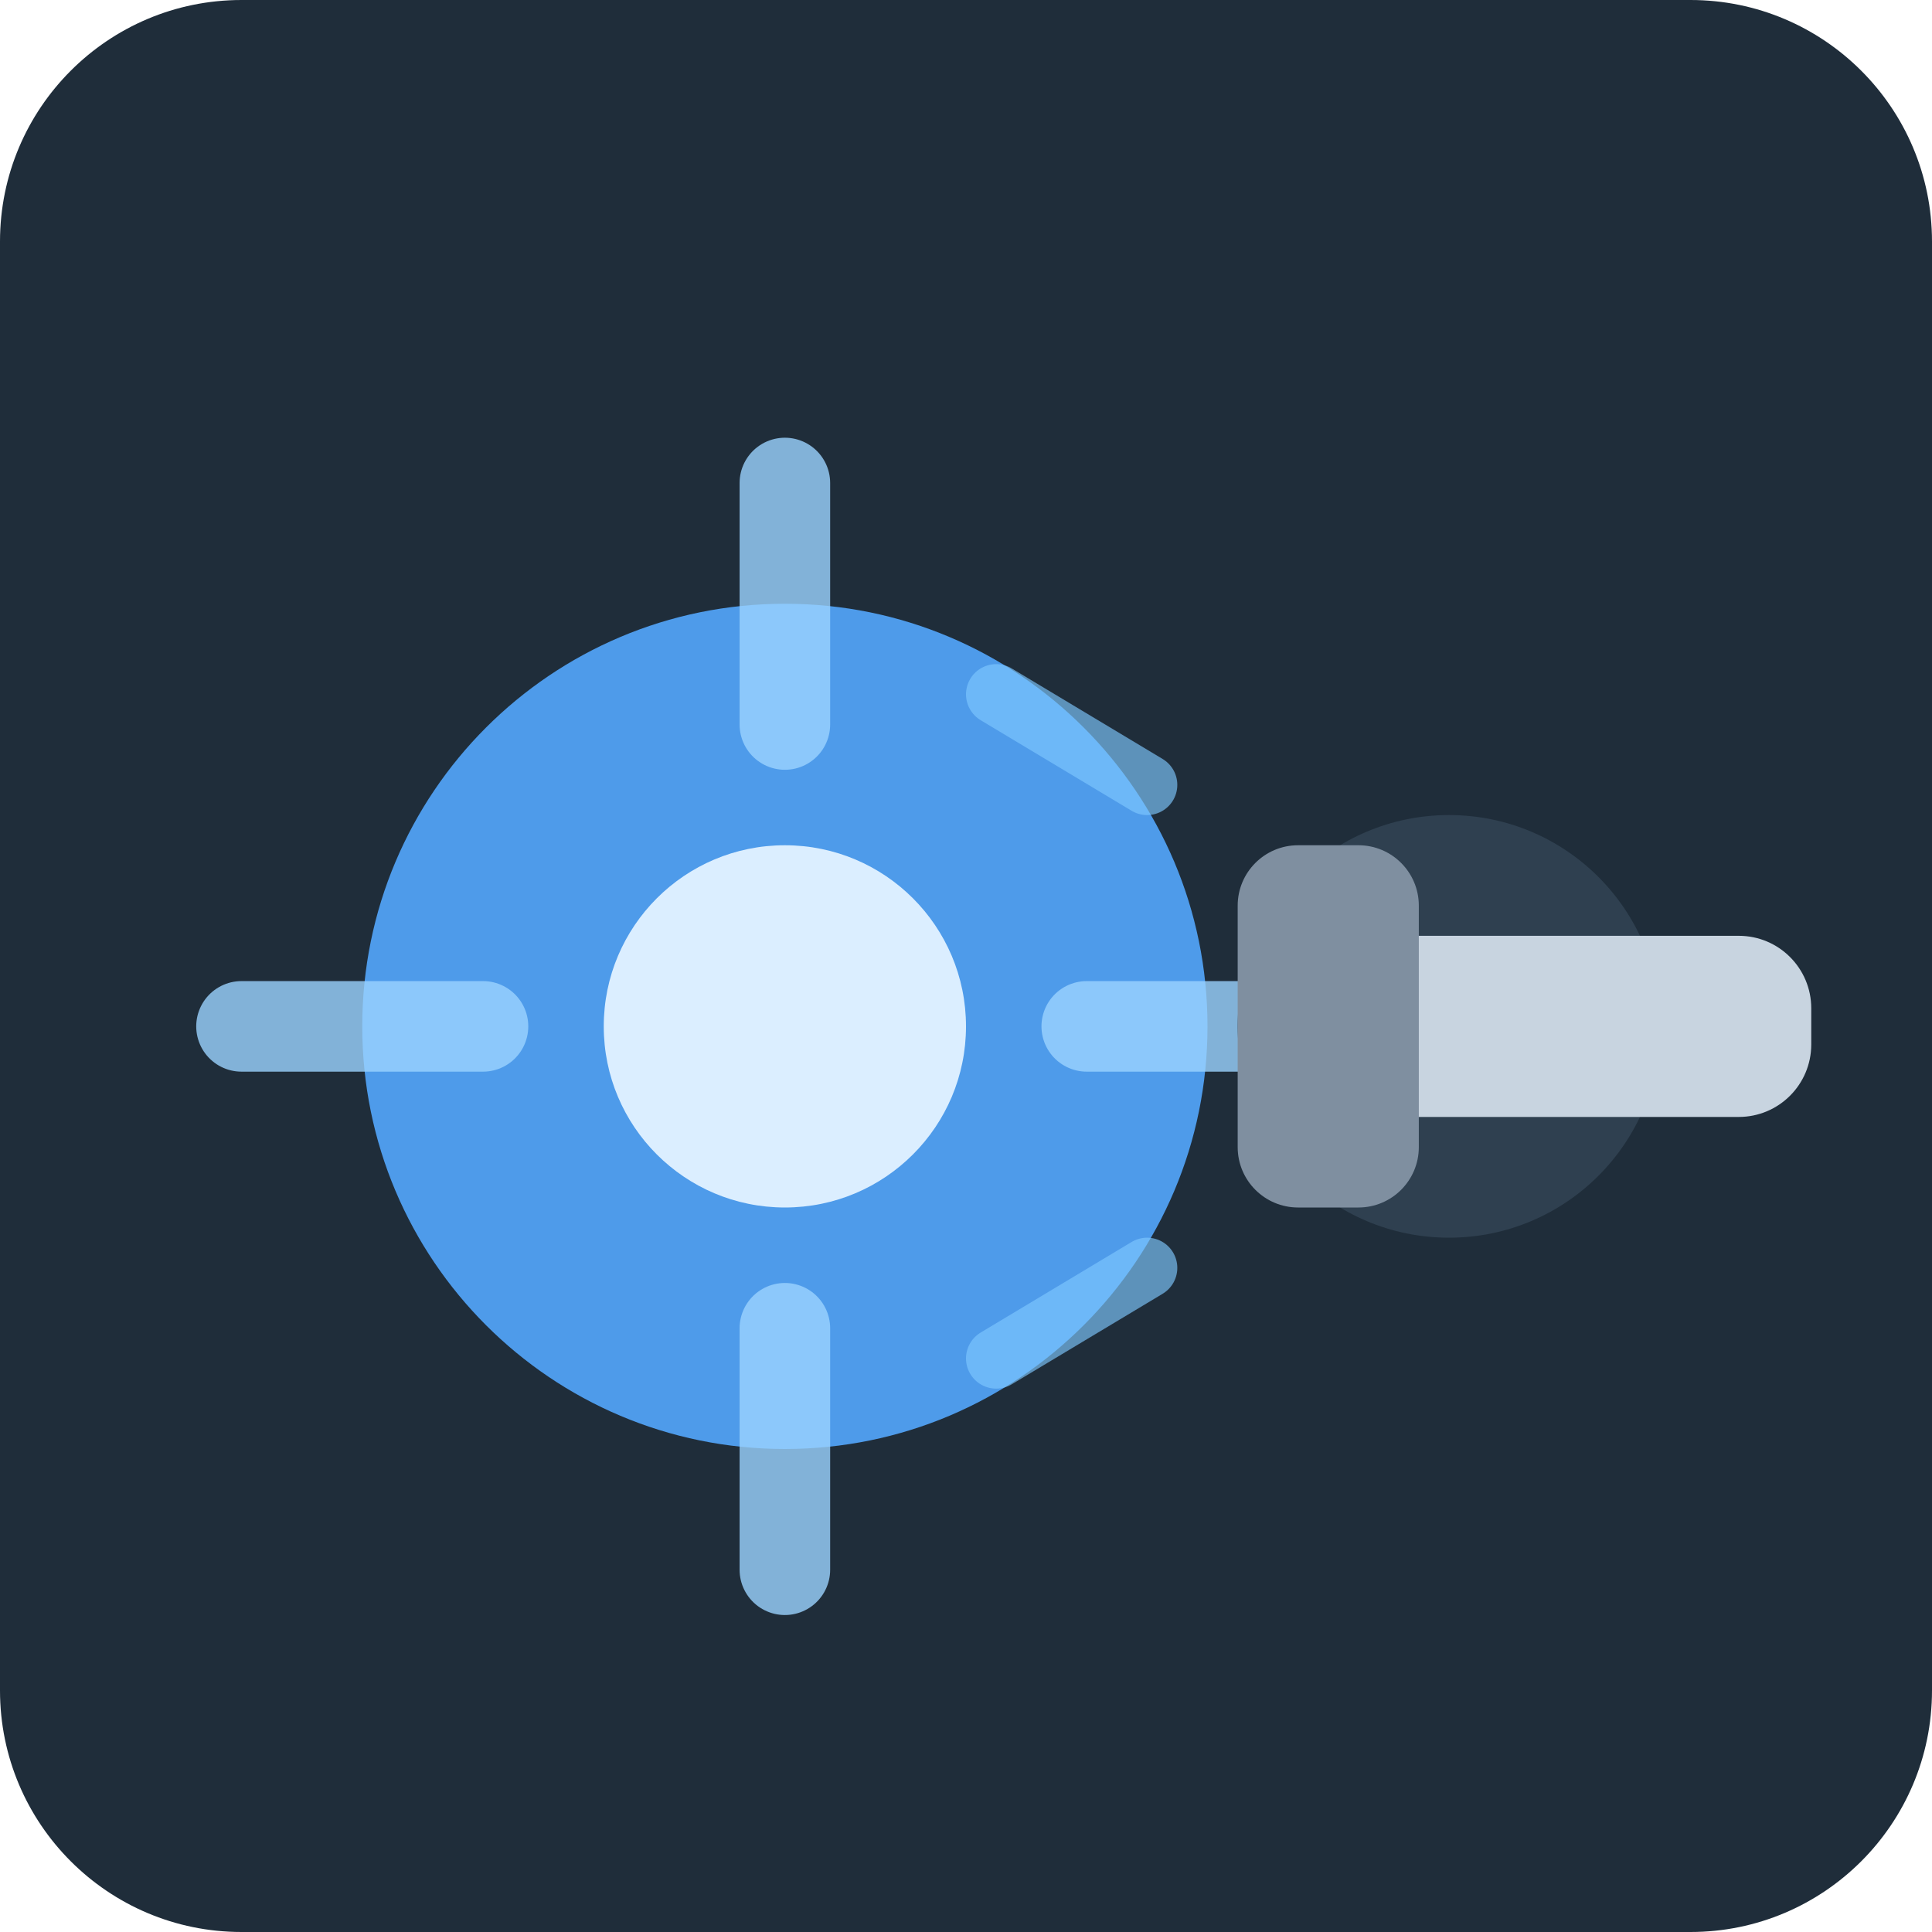
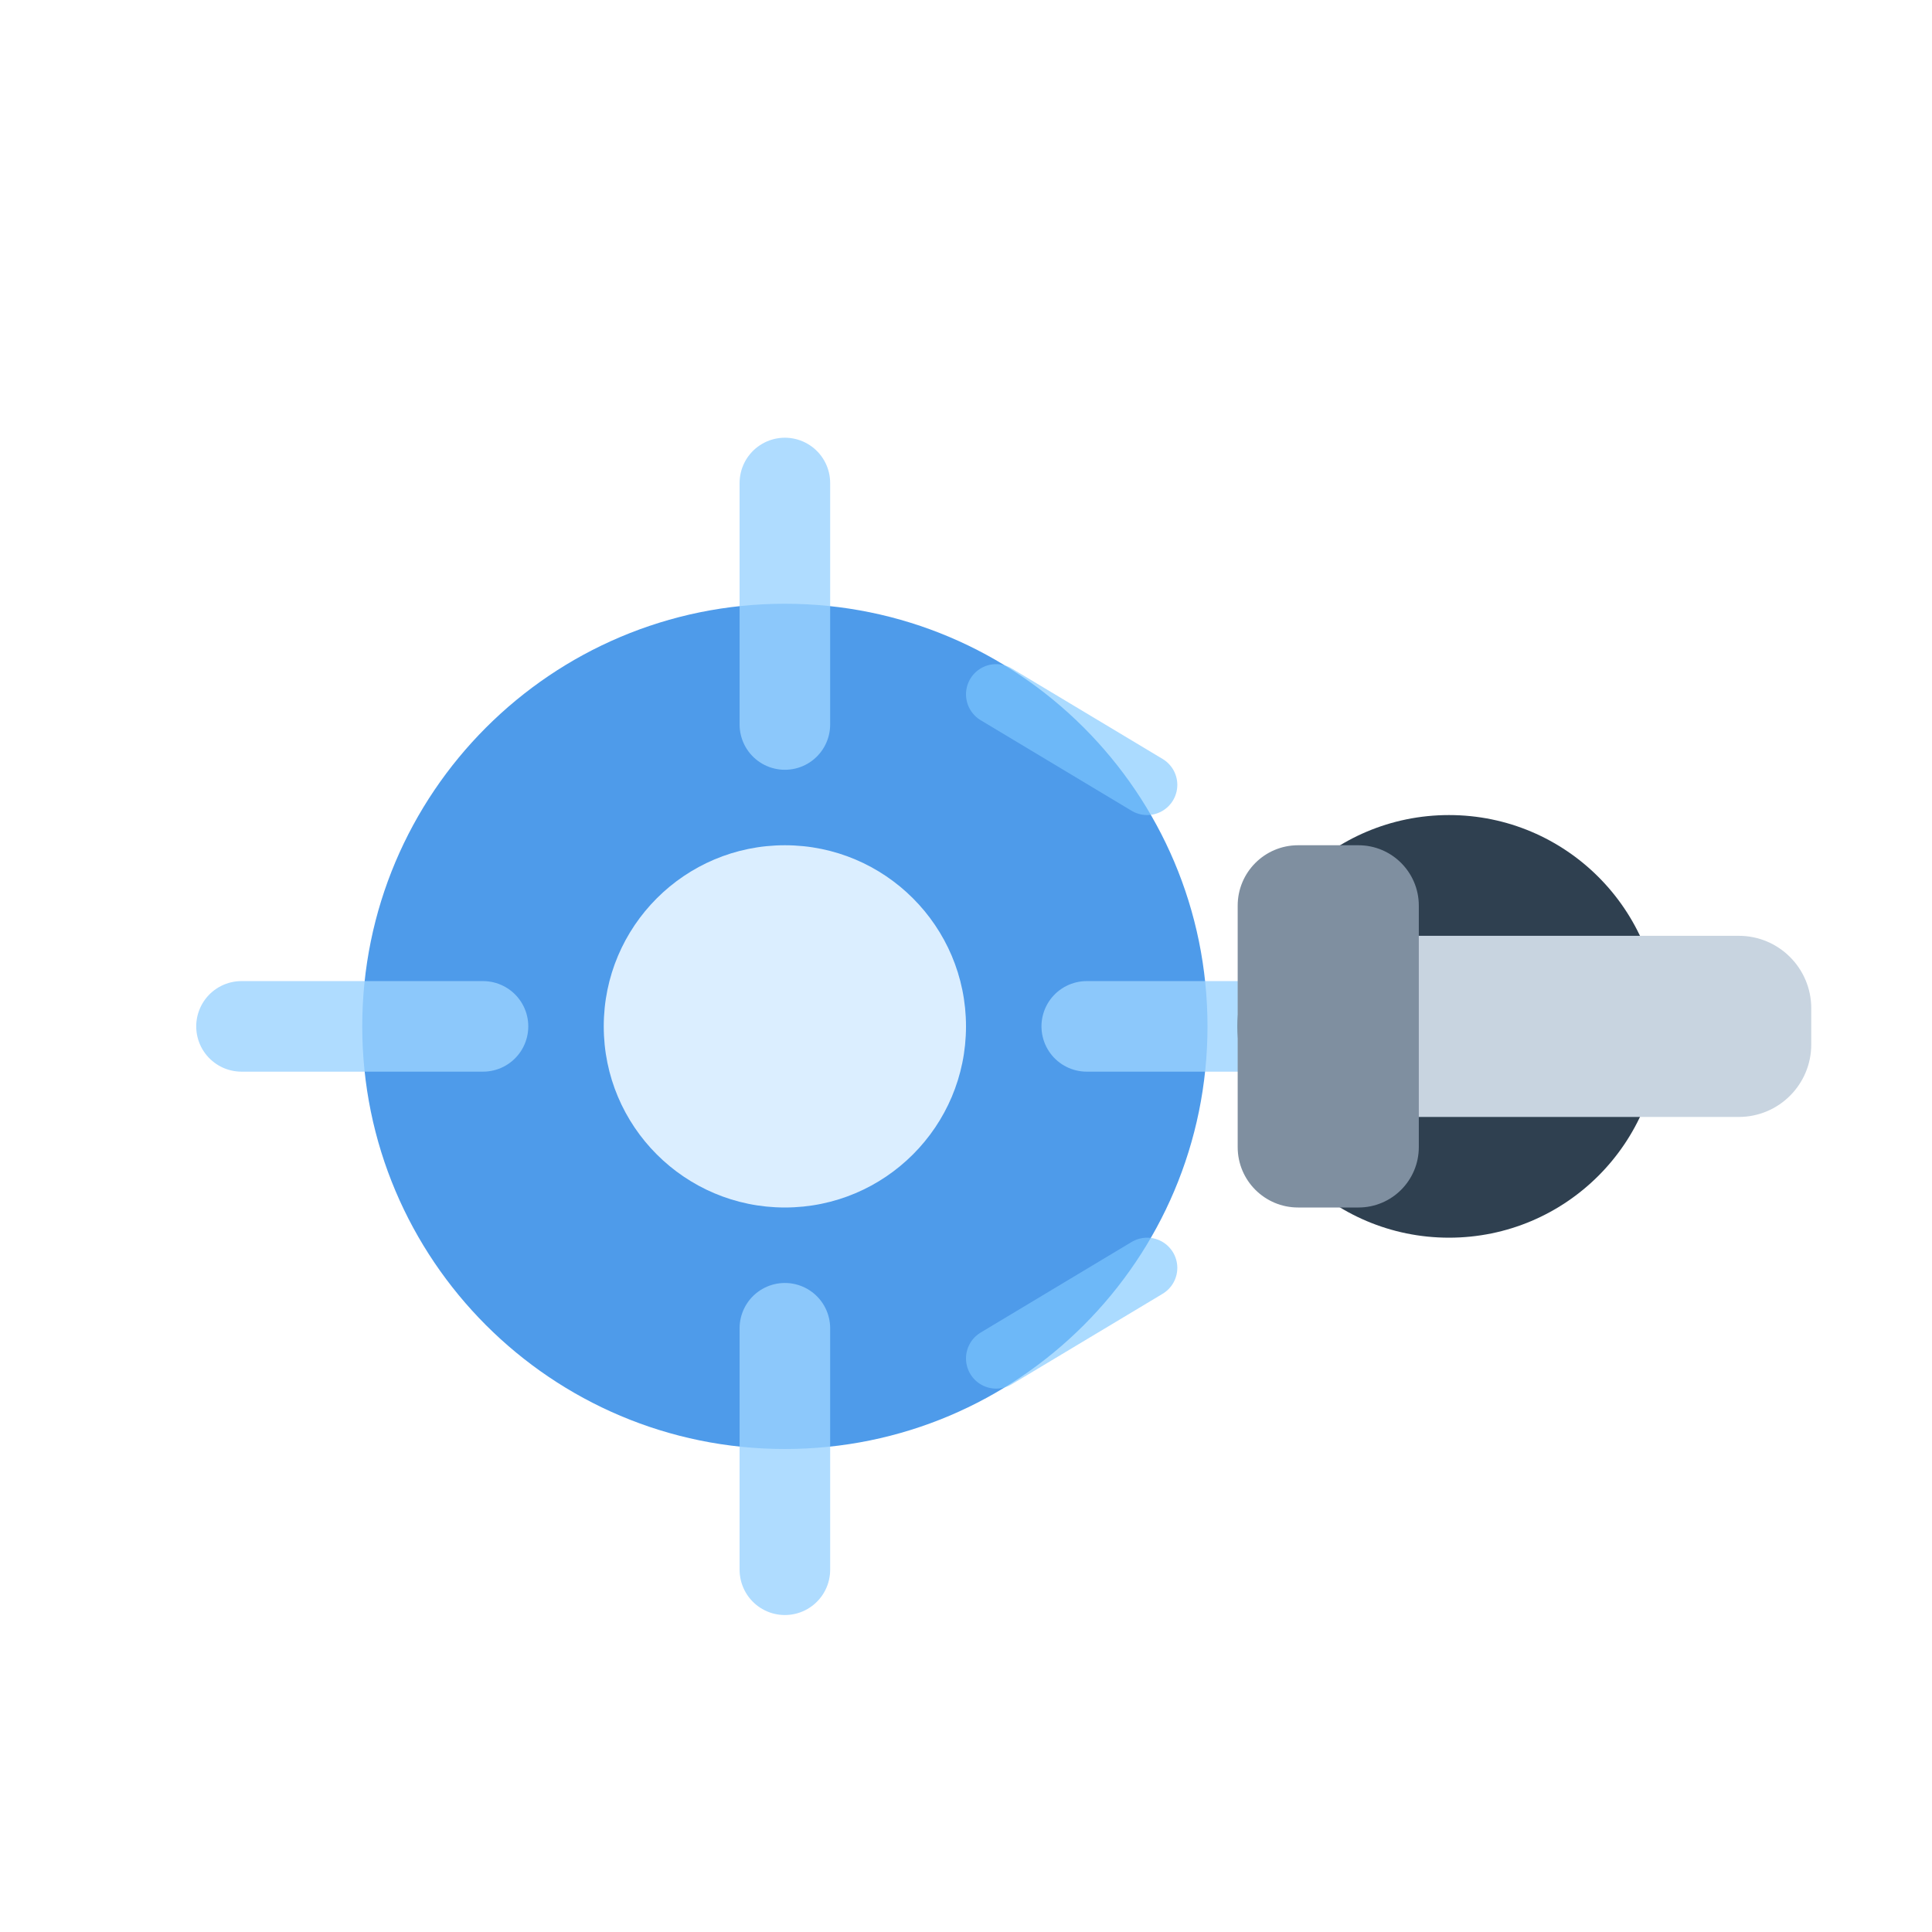
<svg xmlns="http://www.w3.org/2000/svg" width="32" height="32" viewBox="0 0 32 32">
-   <rect width="32" height="32" rx="4" fill="#1f2d3a" />
  <circle cx="13" cy="17" r="7" fill="#4e9bea" />
  <circle cx="13" cy="17" r="3" fill="#dbeeff" />
  <path d="M13 8 V12 M13 22 V26 M4 17 H8 M18 17 H22" stroke="#9bd3ff" stroke-width="1.5" stroke-linecap="round" opacity="0.8" />
  <circle cx="24" cy="17" r="3.5" fill="#2f4050" />
  <rect x="22" y="15.5" width="8" height="3" rx="1.2" fill="#c8d4e0" />
  <rect x="20.5" y="14" width="3" height="6" rx="1" fill="#7f8fa0" />
  <path d="M19 13 L16.5 11.5 M19 21 L16.5 22.5" stroke="#7ec7ff" stroke-width="1" stroke-linecap="round" opacity="0.65" />
</svg>
